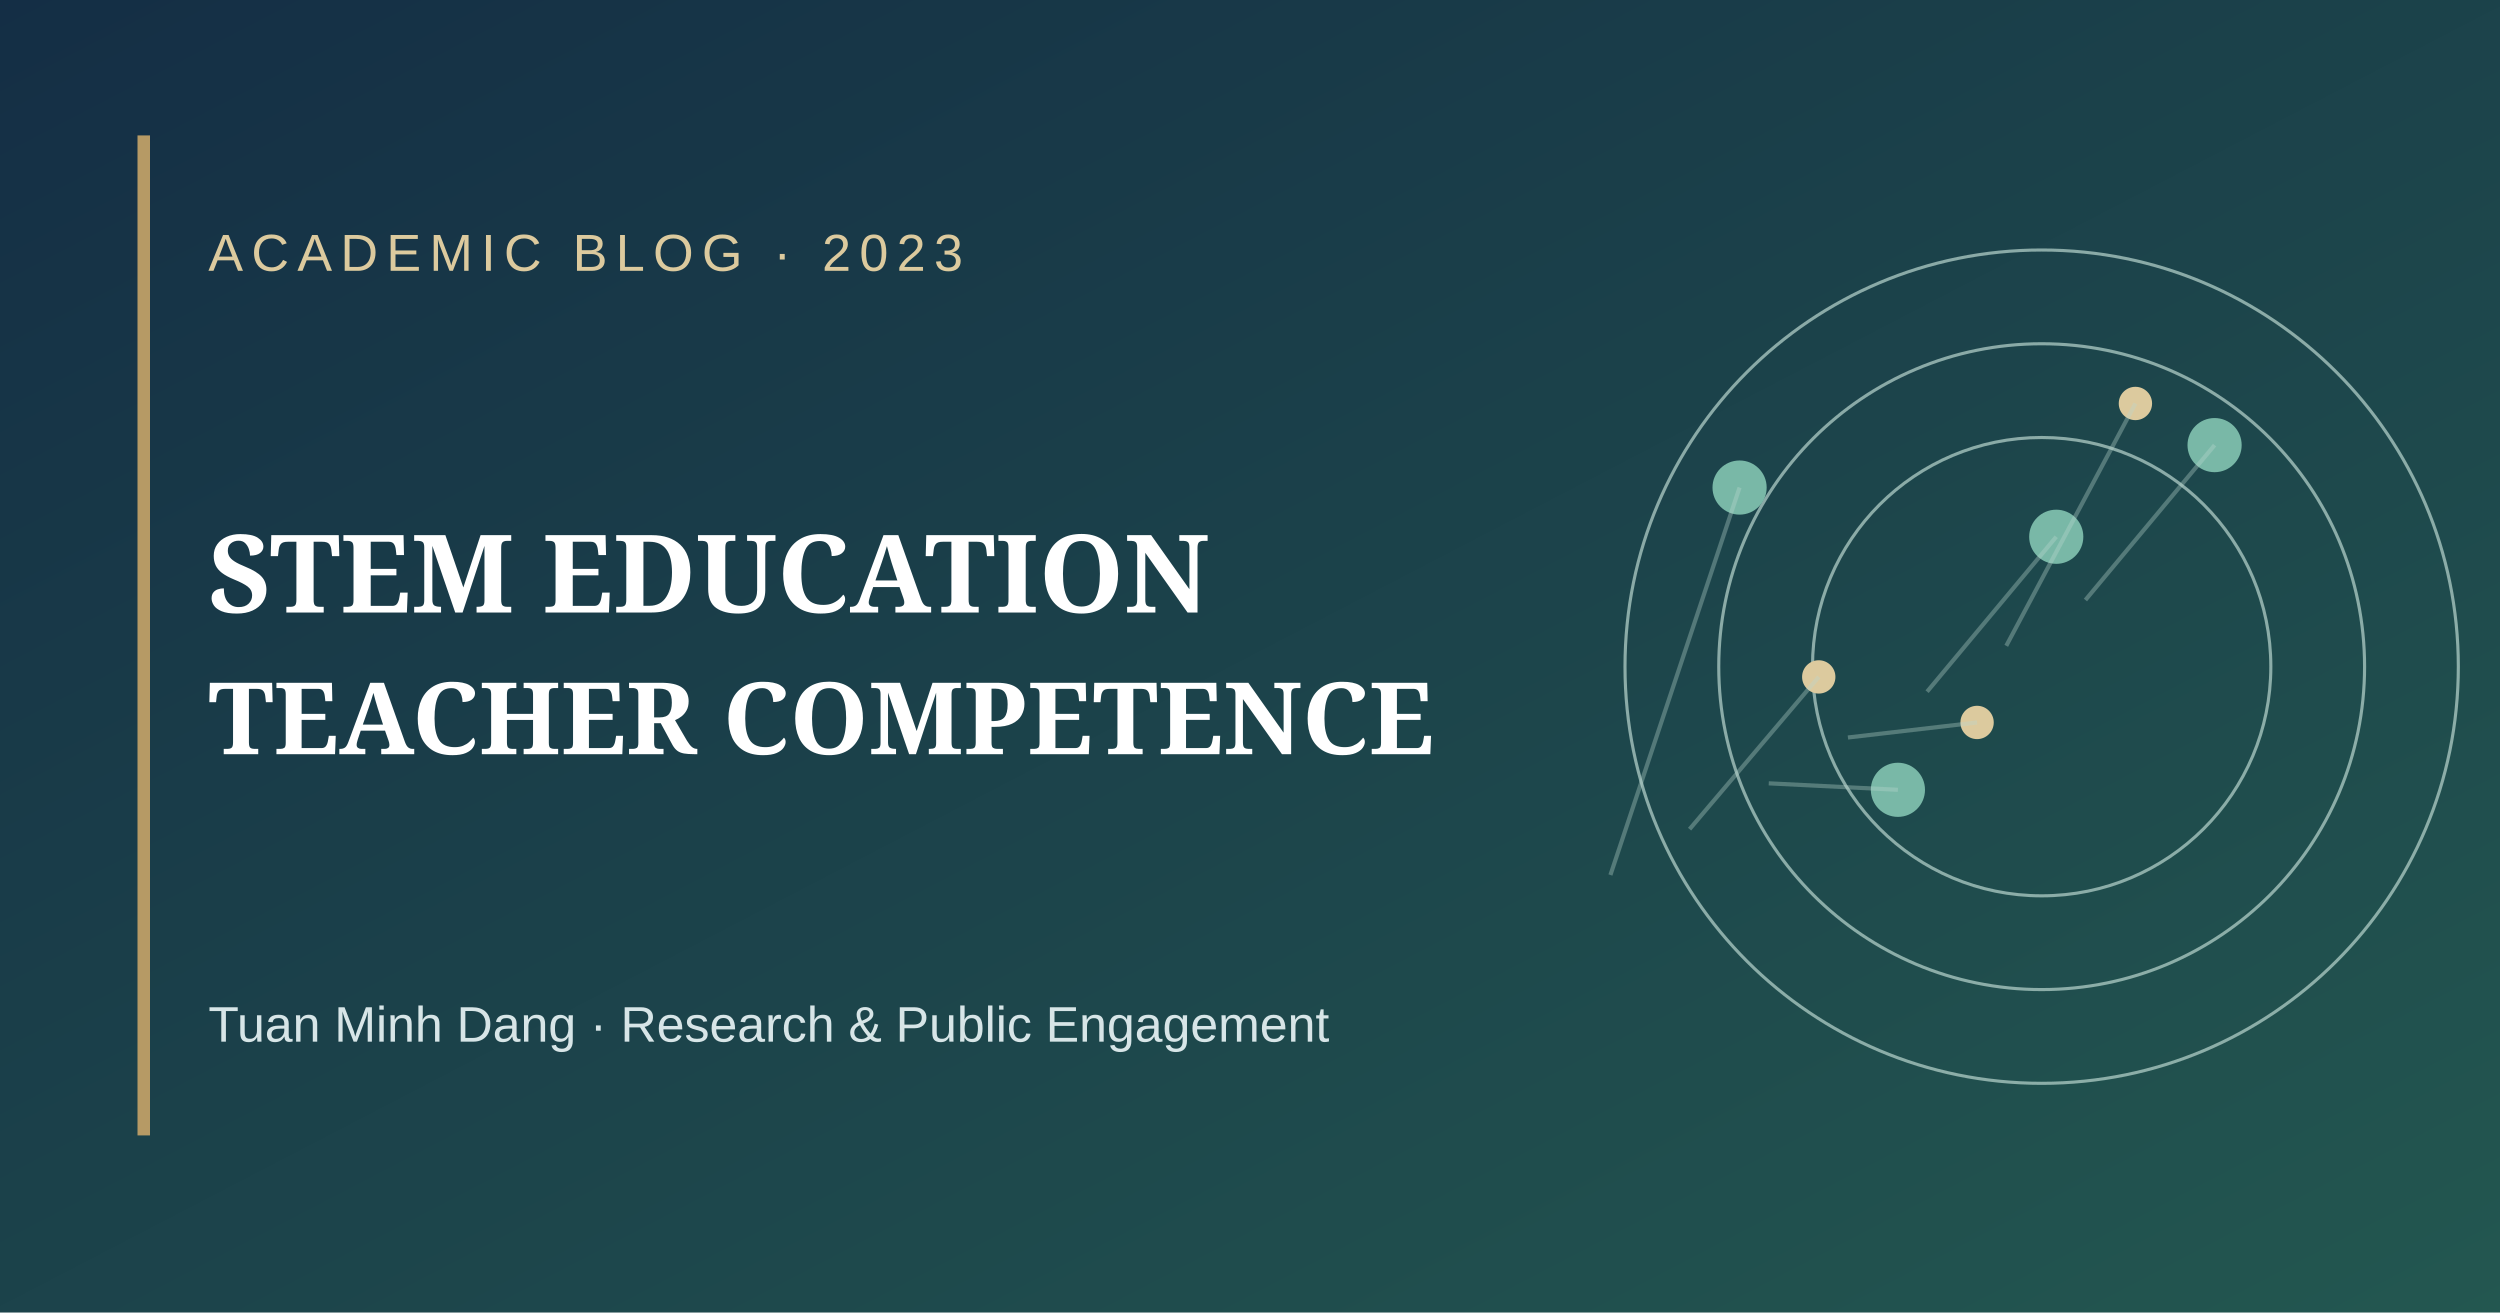
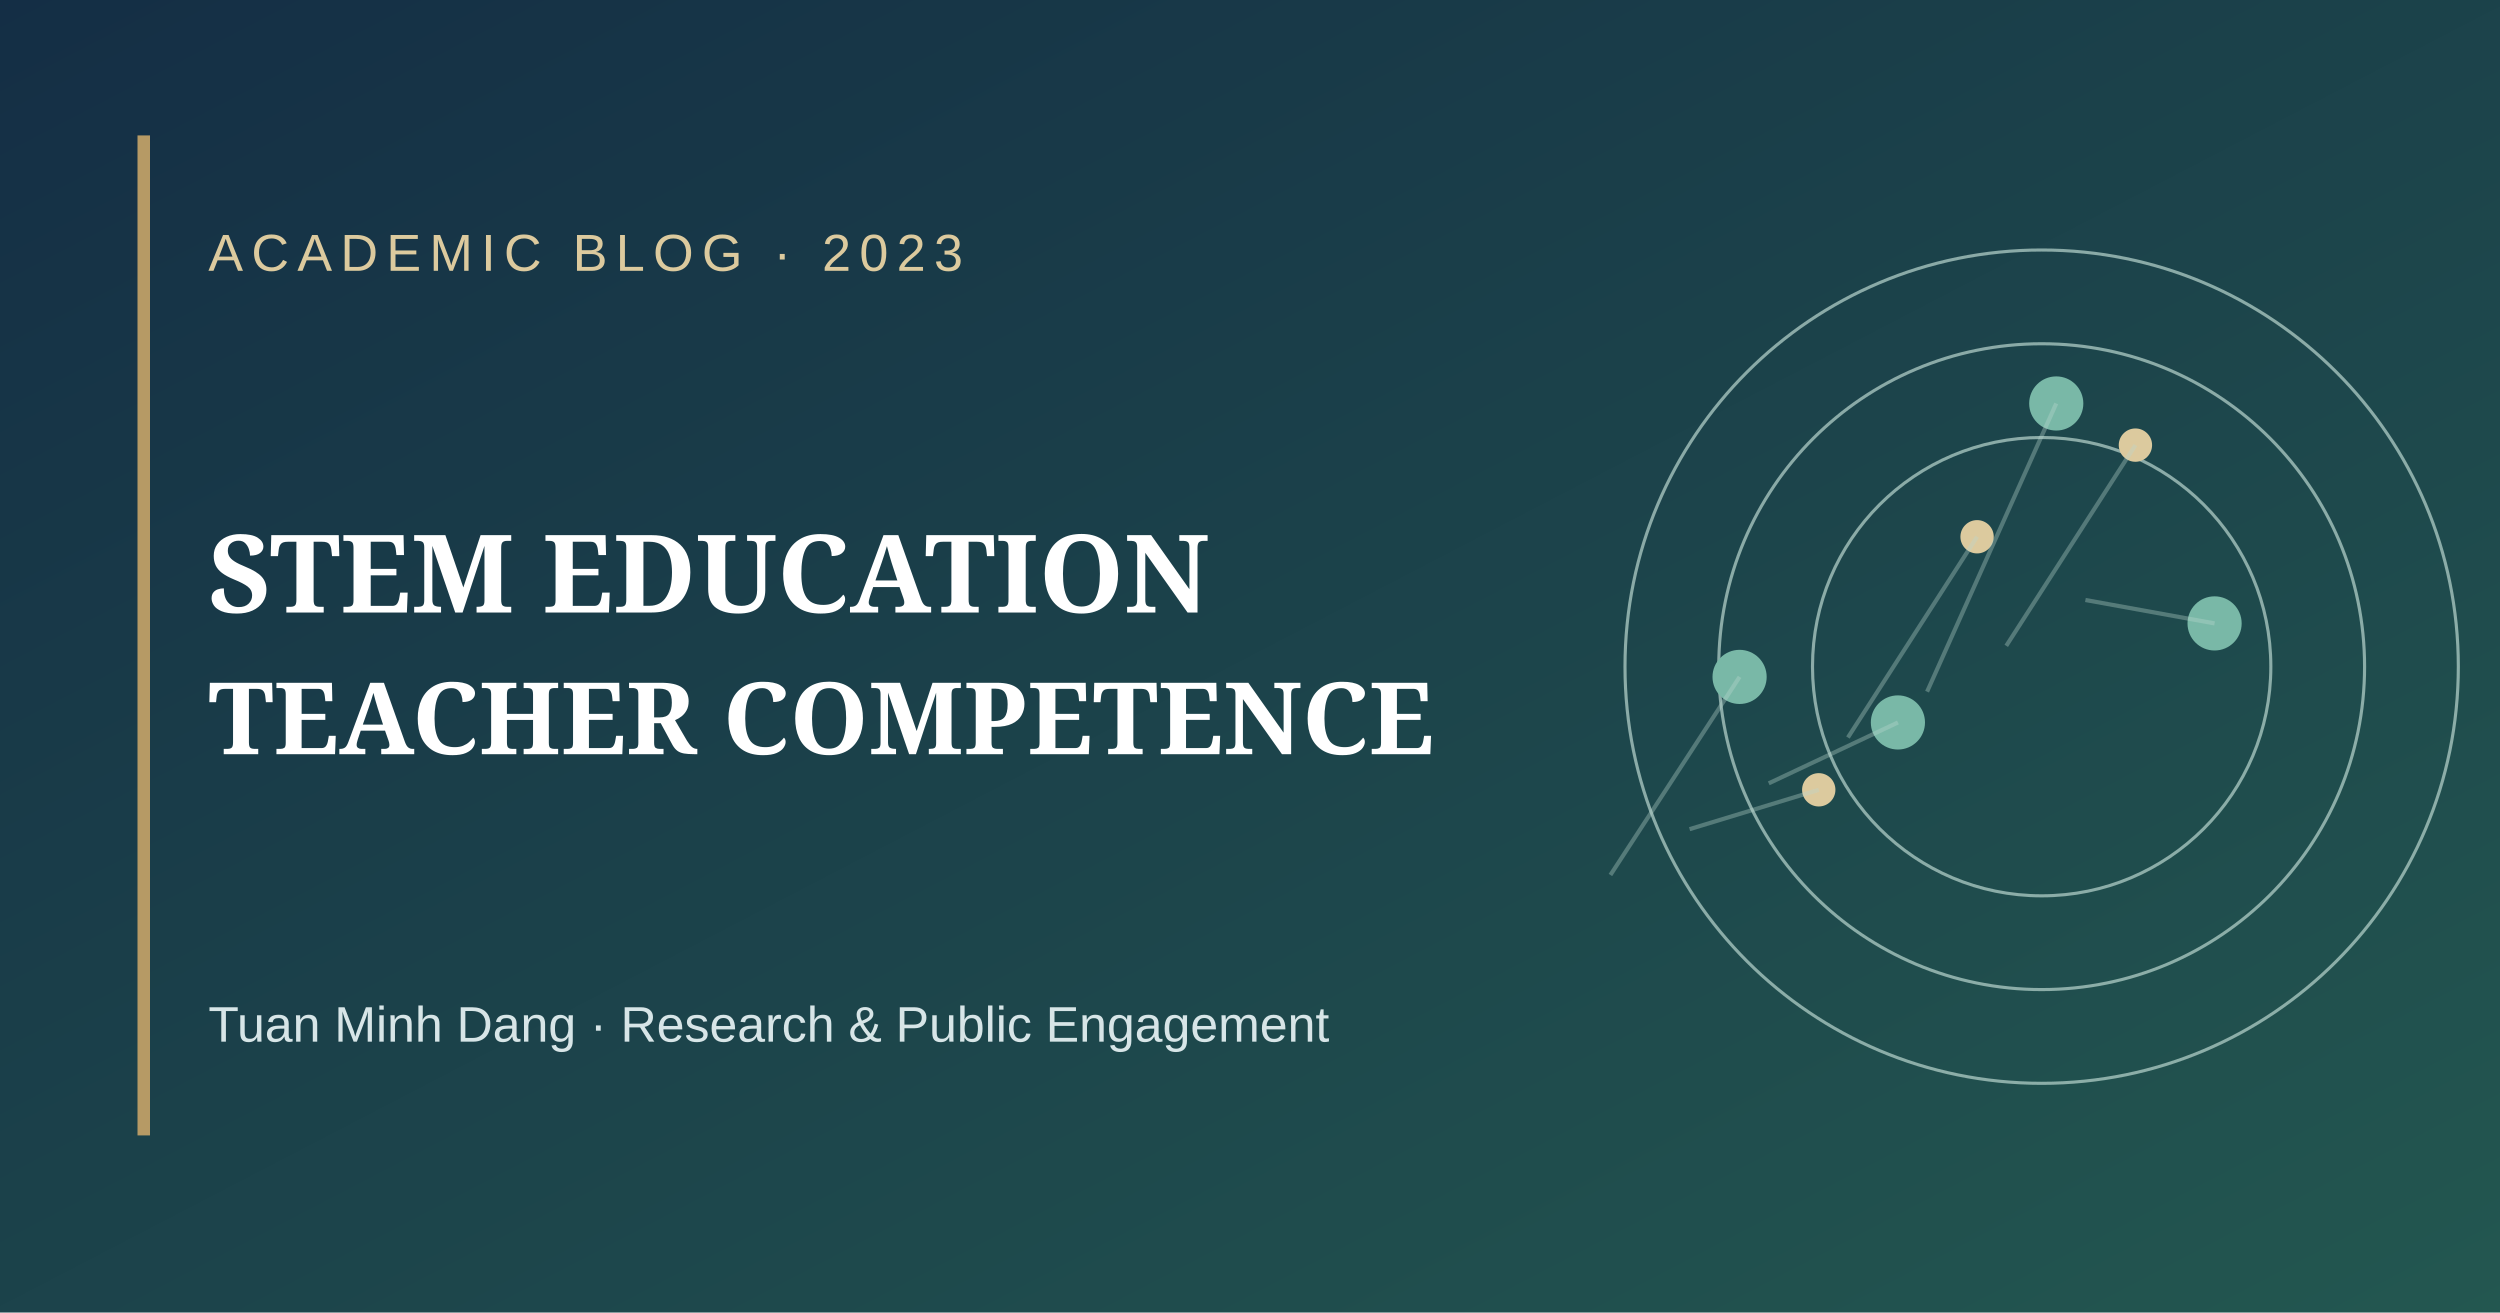
<svg xmlns="http://www.w3.org/2000/svg" width="1200" height="630" viewBox="0 0 1200 630">
  <defs>
    <linearGradient id="g" x2="1" y2="1">
      <stop stop-color="#142e45" />
      <stop offset="1" stop-color="#235750" />
    </linearGradient>
  </defs>
  <rect width="1200" height="630" fill="url(#g)" />
  <rect x="66" y="65" width="6" height="480" fill="#b69a65" />
  <g opacity=".7" fill="none" stroke="#b9d6ce" stroke-width="1.5">
    <circle cx="980" cy="320" r="155" />
    <circle cx="980" cy="320" r="200" />
    <circle cx="980" cy="320" r="110" />
  </g>
-   <circle cx="835" cy="234.026" r="13" fill="#79b8a7" />
-   <path d="M835 234.026 L773 420" stroke="#b9d6ce" stroke-opacity=".35" stroke-width="2" />
-   <circle cx="873" cy="324.916" r="8" fill="#dcca9e" />
-   <path d="M873 324.916 L811 398" stroke="#b9d6ce" stroke-opacity=".35" stroke-width="2" />
-   <circle cx="911" cy="379.108" r="13" fill="#79b8a7" />
-   <path d="M911 379.108 L849 376" stroke="#b9d6ce" stroke-opacity=".35" stroke-width="2" />
-   <circle cx="949" cy="346.777" r="8" fill="#dcca9e" />
-   <path d="M949 346.777 L887 354" stroke="#b9d6ce" stroke-opacity=".35" stroke-width="2" />
-   <circle cx="987" cy="257.649" r="13" fill="#79b8a7" />
-   <path d="M987 257.649 L925 332" stroke="#b9d6ce" stroke-opacity=".35" stroke-width="2" />
-   <circle cx="1025" cy="193.667" r="8" fill="#dcca9e" />
-   <path d="M1025 193.667 L963 310" stroke="#b9d6ce" stroke-opacity=".35" stroke-width="2" />
-   <circle cx="1063" cy="213.656" r="13" fill="#79b8a7" />
-   <path d="M1063 213.656 L1001 288" stroke="#b9d6ce" stroke-opacity=".35" stroke-width="2" />
+   <circle cx="835" cy="324.916" r="13" fill="#79b8a7" />
+   <path d="M835 324.916 L773 420" stroke="#b9d6ce" stroke-opacity=".35" stroke-width="2" />
+   <circle cx="873" cy="379.108" r="8" fill="#dcca9e" />
+   <path d="M873 379.108 L811 398" stroke="#b9d6ce" stroke-opacity=".35" stroke-width="2" />
+   <circle cx="911" cy="346.777" r="13" fill="#79b8a7" />
+   <path d="M911 346.777 L849 376" stroke="#b9d6ce" stroke-opacity=".35" stroke-width="2" />
+   <circle cx="949" cy="257.649" r="8" fill="#dcca9e" />
+   <path d="M949 257.649 L887 354" stroke="#b9d6ce" stroke-opacity=".35" stroke-width="2" />
+   <circle cx="987" cy="193.667" r="13" fill="#79b8a7" />
+   <path d="M987 193.667 L925 332" stroke="#b9d6ce" stroke-opacity=".35" stroke-width="2" />
+   <circle cx="1025" cy="213.656" r="8" fill="#dcca9e" />
+   <path d="M1025 213.656 L963 310" stroke="#b9d6ce" stroke-opacity=".35" stroke-width="2" />
+   <circle cx="1063" cy="299.238" r="13" fill="#79b8a7" />
+   <path d="M1063 299.238 L1001 288" stroke="#b9d6ce" stroke-opacity=".35" stroke-width="2" />
  <text x="100" y="130" fill="#dcca9e" font-family="Arial,sans-serif" font-size="25" letter-spacing="4">ACADEMIC BLOG · 2023</text>
  <text x="100" y="294" fill="white" font-family="Georgia,serif" font-size="52" font-weight="bold">STEM EDUCATION</text>
  <text x="100" y="362" fill="white" font-family="Georgia,serif" font-size="48" font-weight="bold">TEACHER COMPETENCE</text>
  <text x="100" y="500" fill="#d7e5e7" font-family="Arial,sans-serif" font-size="24">Tuan Minh Dang · Research &amp; Public Engagement</text>
</svg>
